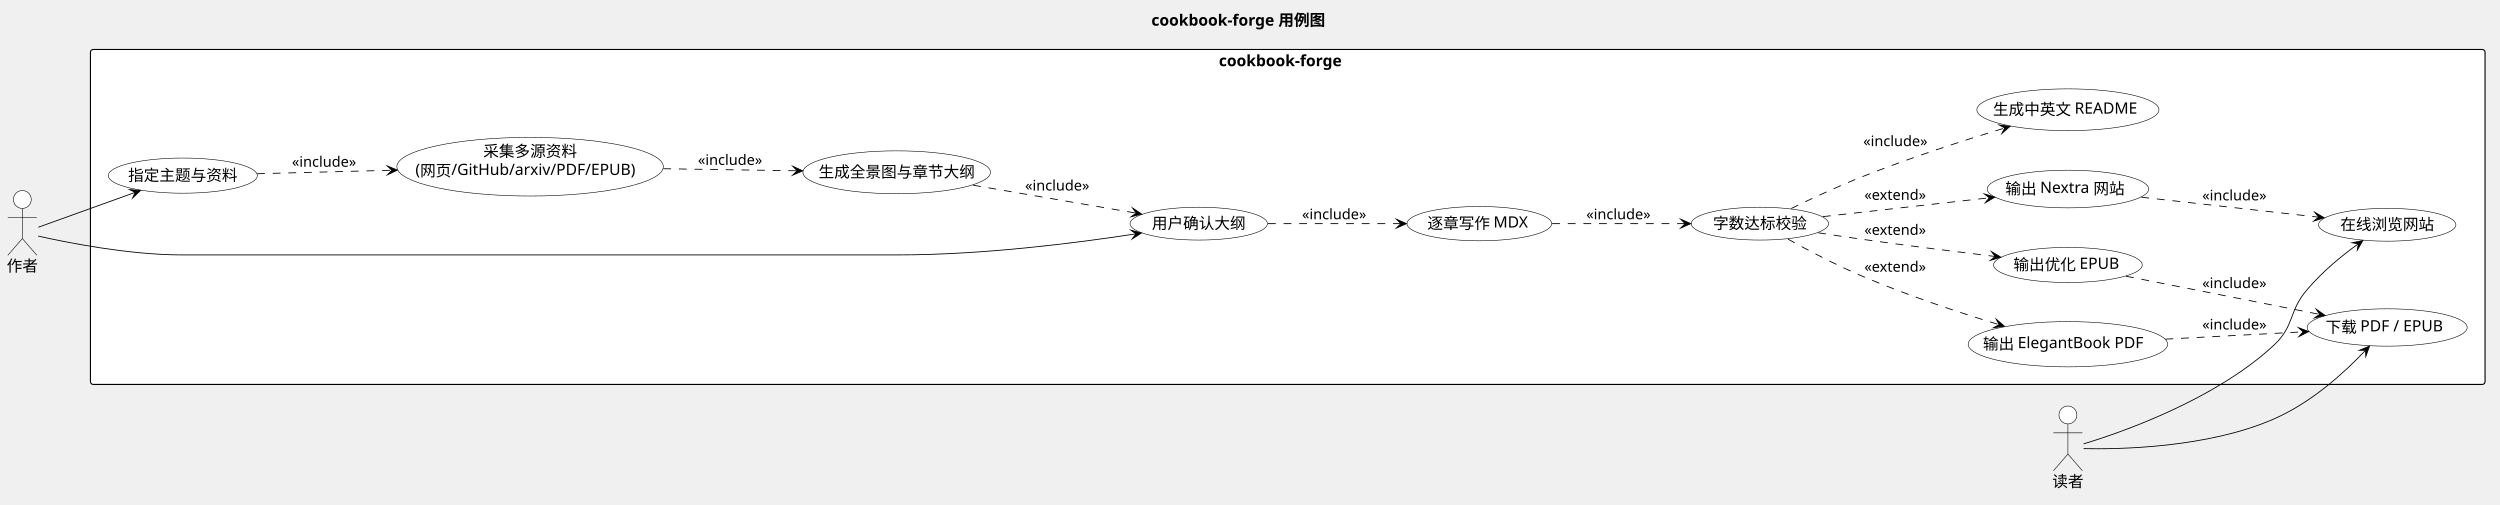
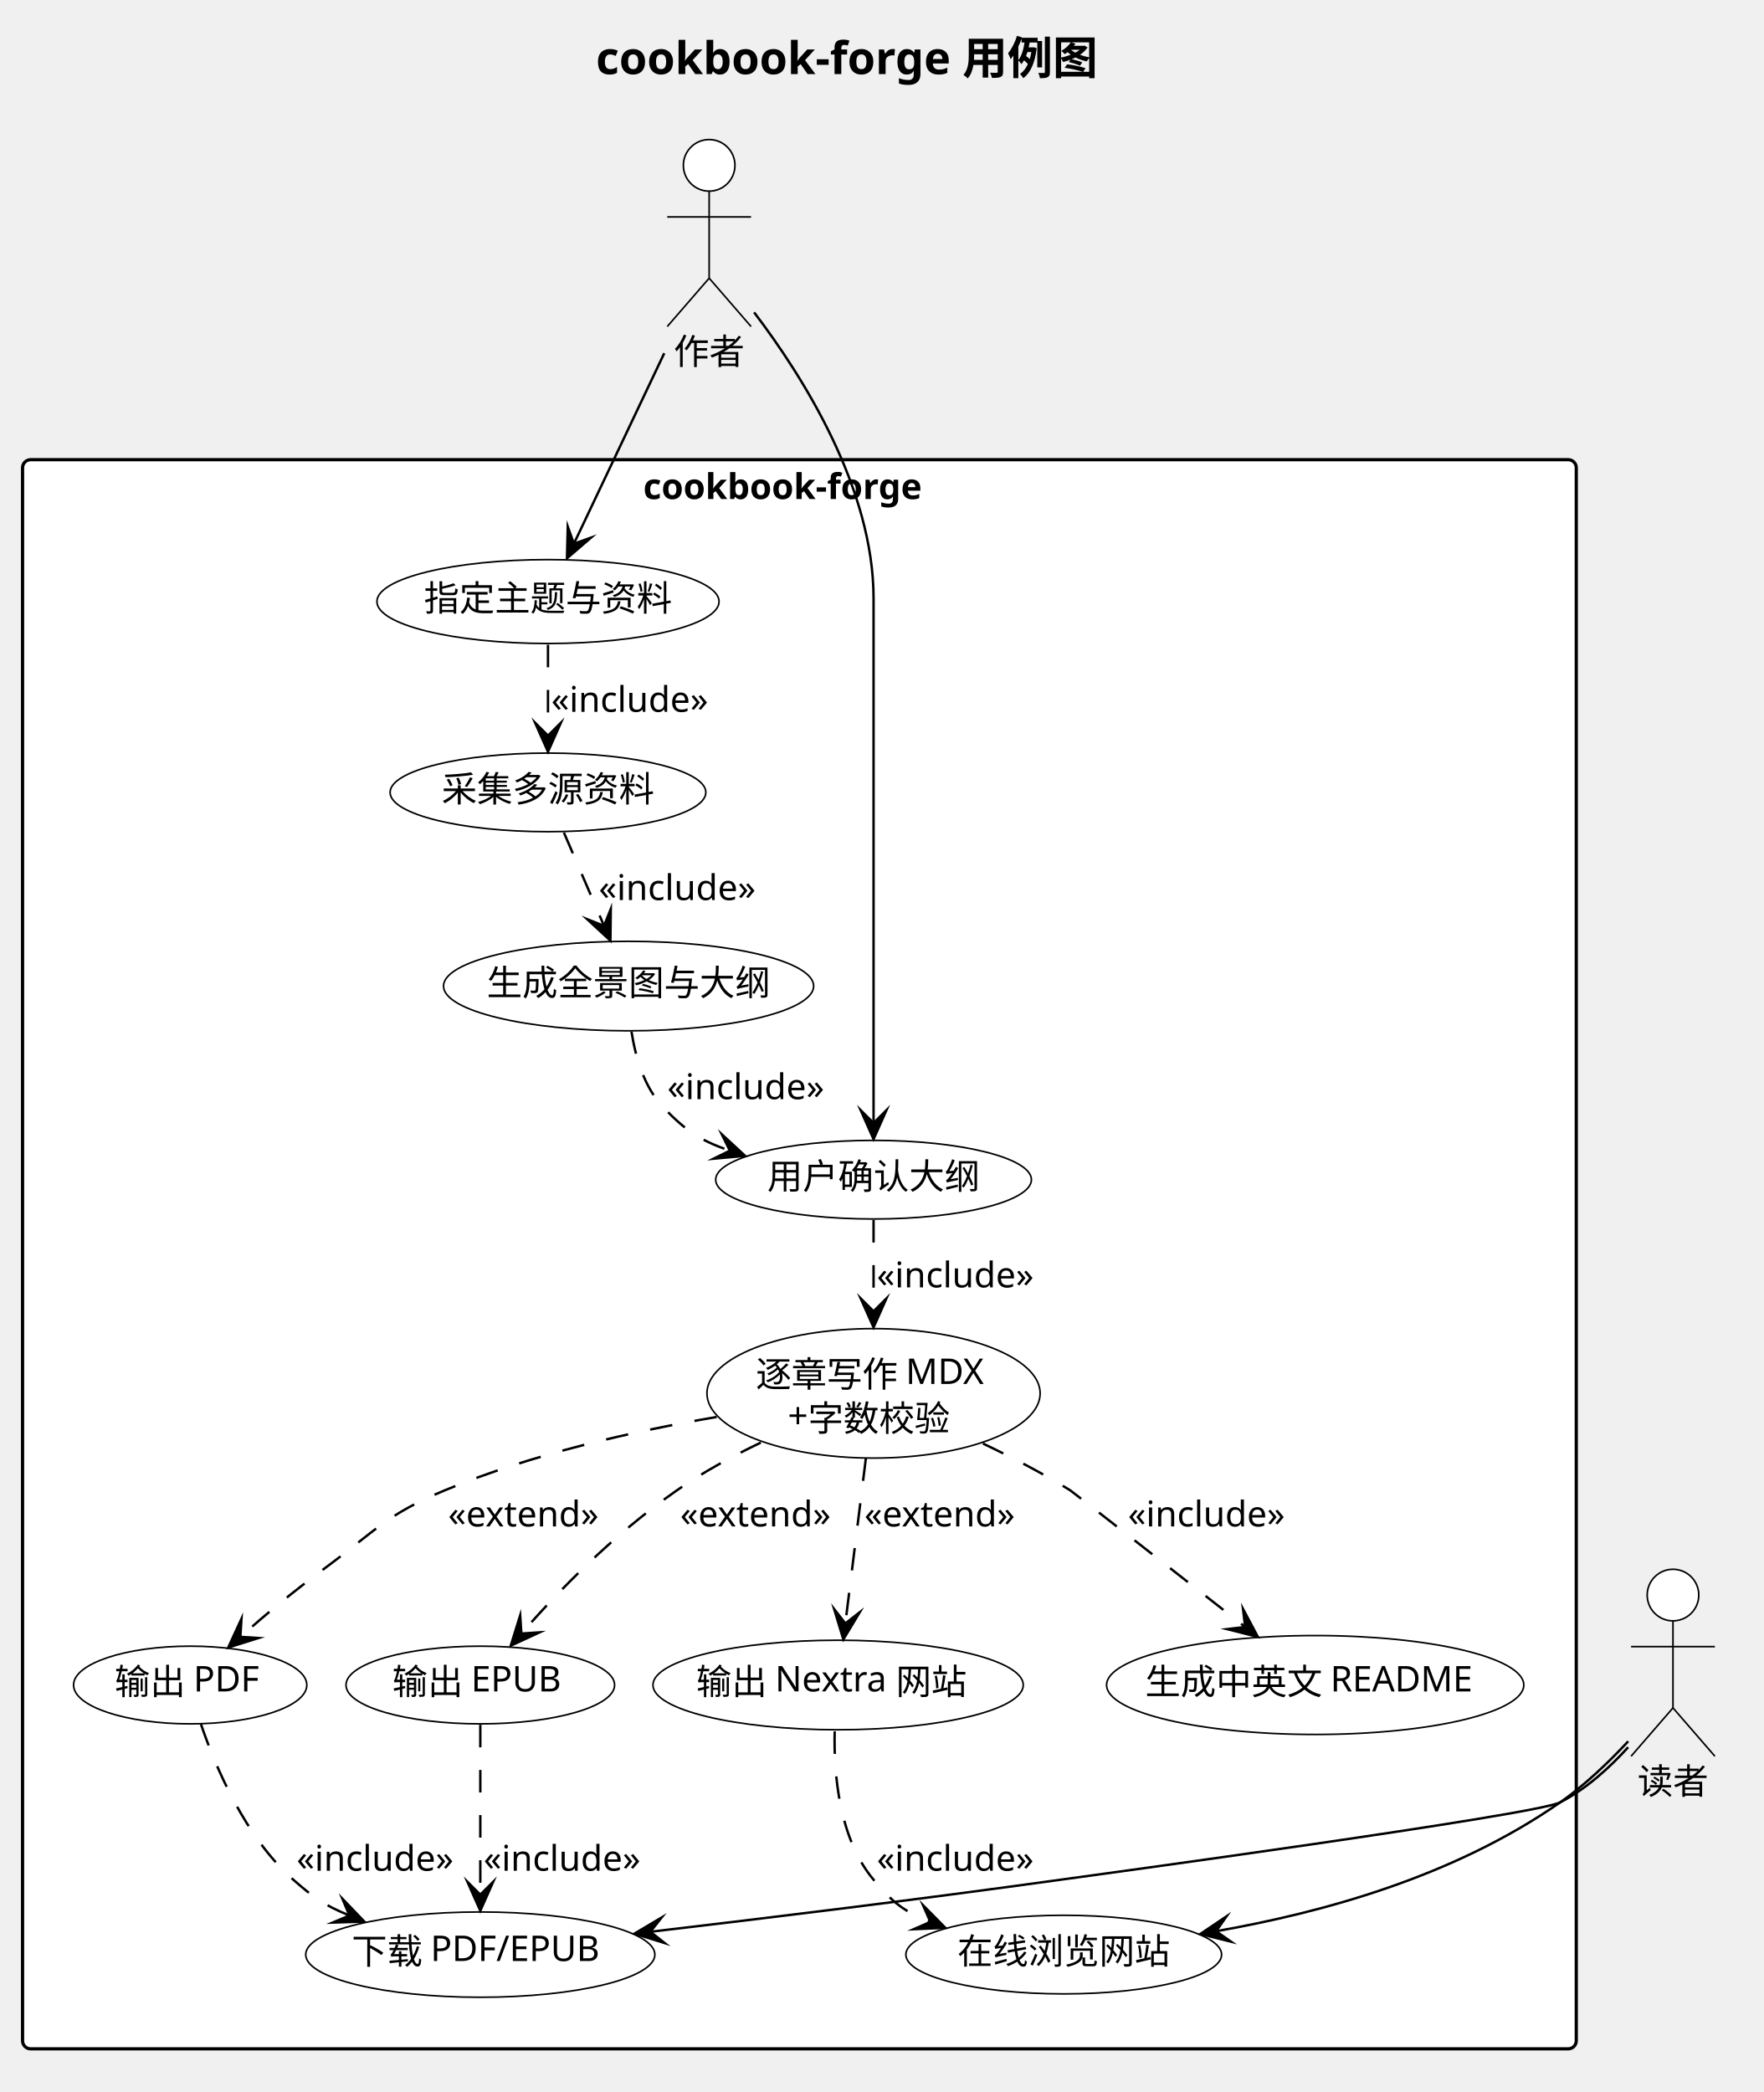
- <svg xmlns="http://www.w3.org/2000/svg" contentStyleType="text/css" data-diagram-type="DESCRIPTION" height="452px" preserveAspectRatio="none" style="width:2239px;height:452px;background:#FFFFFF;" version="1.1" viewBox="0 0 2239 452" width="2239px" zoomAndPan="magnify">
+ <svg xmlns="http://www.w3.org/2000/svg" contentStyleType="text/css" data-diagram-type="DESCRIPTION" height="649px" preserveAspectRatio="none" style="width:547px;height:649px;background:#FFFFFF;" version="1.1" viewBox="0 0 547 649" width="547px" zoomAndPan="magnify">
  <defs />
  <g>
-     <g class="title" data-source-line="15">
-       <text fill="#000000" font-family="'WenQuanYi Micro Hei'" font-size="14" font-weight="700" lengthAdjust="spacing" textLength="170.228" x="1031.191" y="22.995">cookbook-forge 用例图</text>
+     <g class="title" data-source-line="18">
+       <text fill="#000000" font-family="'WenQuanYi Micro Hei'" font-size="14" font-weight="700" lengthAdjust="spacing" textLength="170.228" x="184.886" y="22.995">cookbook-forge 用例图</text>
    </g>
-     <g class="cluster" data-qualified-name="cookbook-forge" data-source-line="22" id="ent0003">
-       <rect fill="#FFFFFF" height="300" rx="2.5" ry="2.5" style="stroke:#000000;stroke-width:1;" width="2144.61" x="81" y="44.297" />
-       <text fill="#000000" font-family="'WenQuanYi Micro Hei'" font-size="14" font-weight="700" lengthAdjust="spacing" textLength="123.355" x="1091.628" y="59.292">cookbook-forge</text>
+     <g class="cluster" data-qualified-name="cookbook-forge" data-source-line="25" id="ent0003">
+       <rect fill="#FFFFFF" height="493" rx="2.5" ry="2.5" style="stroke:#000000;stroke-width:1;" width="482" x="7" y="142.607" />
+       <text fill="#000000" font-family="'WenQuanYi Micro Hei'" font-size="11" font-weight="700" lengthAdjust="spacing" textLength="96.921" x="199.539" y="154.817">cookbook-forge</text>
    </g>
-     <g class="entity" data-qualified-name="cookbook-forge.UC0" data-source-line="23" id="ent0004">
-       <ellipse cx="163.725" cy="157.292" fill="#FFFFFF" rx="66.725" ry="15.745" style="stroke:#000000;stroke-width:0.5;" />
-       <text fill="#000000" font-family="'WenQuanYi Micro Hei'" font-size="14" lengthAdjust="spacing" textLength="98" x="114.725" y="161.94">指定主题与资料</text>
+     <g class="entity" data-qualified-name="cookbook-forge.UC0" data-source-line="26" id="ent0004">
+       <ellipse cx="170" cy="186.621" fill="#FFFFFF" rx="53.07" ry="13.014" style="stroke:#000000;stroke-width:0.5;" />
+       <text fill="#000000" font-family="'WenQuanYi Micro Hei'" font-size="11" lengthAdjust="spacing" textLength="76.999" x="131.5" y="189.523">指定主题与资料</text>
    </g>
-     <g class="entity" data-qualified-name="cookbook-forge.UC1" data-source-line="24" id="ent0005">
-       <ellipse cx="474.766" cy="149.3" fill="#FFFFFF" rx="119.316" ry="26.263" style="stroke:#000000;stroke-width:0.5;" />
-       <text fill="#000000" font-family="'WenQuanYi Micro Hei'" font-size="14" lengthAdjust="spacing" textLength="84" x="432.766" y="140.403">采集多源资料</text>
-       <text fill="#000000" font-family="'WenQuanYi Micro Hei'" font-size="14" lengthAdjust="spacing" textLength="205.516" x="372.008" y="156.7">(网页/GitHub/arxiv/PDF/EPUB)</text>
+     <g class="entity" data-qualified-name="cookbook-forge.UC1" data-source-line="27" id="ent0005">
+       <ellipse cx="169.995" cy="245.822" fill="#FFFFFF" rx="48.975" ry="12.195" style="stroke:#000000;stroke-width:0.5;" />
+       <text fill="#000000" font-family="'WenQuanYi Micro Hei'" font-size="11" lengthAdjust="spacing" textLength="65.999" x="136.996" y="248.724">采集多源资料</text>
    </g>
-     <g class="entity" data-qualified-name="cookbook-forge.UC2" data-source-line="25" id="ent0006">
-       <ellipse cx="803.083" cy="154.296" fill="#FFFFFF" rx="83.993" ry="19.199" style="stroke:#000000;stroke-width:0.5;" />
-       <text fill="#000000" font-family="'WenQuanYi Micro Hei'" font-size="14" lengthAdjust="spacing" textLength="139.999" x="733.083" y="158.944">生成全景图与章节大纲</text>
+     <g class="entity" data-qualified-name="cookbook-forge.UC2" data-source-line="28" id="ent0006">
+       <ellipse cx="195.002" cy="305.909" fill="#FFFFFF" rx="57.413" ry="13.883" style="stroke:#000000;stroke-width:0.5;" />
+       <text fill="#000000" font-family="'WenQuanYi Micro Hei'" font-size="11" lengthAdjust="spacing" textLength="87.999" x="151.003" y="308.812">生成全景图与大纲</text>
    </g>
-     <g class="entity" data-qualified-name="cookbook-forge.UC3" data-source-line="26" id="ent0007">
-       <ellipse cx="1073.584" cy="200.3" fill="#FFFFFF" rx="61.514" ry="14.703" style="stroke:#000000;stroke-width:0.5;" />
-       <text fill="#000000" font-family="'WenQuanYi Micro Hei'" font-size="14" lengthAdjust="spacing" textLength="84" x="1031.584" y="204.948">用户确认大纲</text>
+     <g class="entity" data-qualified-name="cookbook-forge.UC3" data-source-line="29" id="ent0007">
+       <ellipse cx="270.995" cy="365.972" fill="#FFFFFF" rx="48.975" ry="12.195" style="stroke:#000000;stroke-width:0.5;" />
+       <text fill="#000000" font-family="'WenQuanYi Micro Hei'" font-size="11" lengthAdjust="spacing" textLength="65.999" x="237.996" y="368.874">用户确认大纲</text>
    </g>
-     <g class="entity" data-qualified-name="cookbook-forge.UC4" data-source-line="27" id="ent0008">
-       <ellipse cx="1324.876" cy="200.294" fill="#FFFFFF" rx="64.786" ry="15.357" style="stroke:#000000;stroke-width:0.5;" />
-       <text fill="#000000" font-family="'WenQuanYi Micro Hei'" font-size="14" lengthAdjust="spacing" textLength="92.9" x="1278.426" y="204.943">逐章写作 MDX</text>
+     <g class="entity" data-qualified-name="cookbook-forge.UC4" data-source-line="30" id="ent0008">
+       <ellipse cx="270.995" cy="432.258" fill="#FFFFFF" rx="51.685" ry="20.081" style="stroke:#000000;stroke-width:0.5;" />
+       <text fill="#000000" font-family="'WenQuanYi Micro Hei'" font-size="11" lengthAdjust="spacing" textLength="72.993" x="234.499" y="430.258">逐章写作 MDX</text>
+       <text fill="#000000" font-family="'WenQuanYi Micro Hei'" font-size="11" lengthAdjust="spacing" textLength="53.217" x="244.387" y="443.062">+字数校验</text>
    </g>
-     <g class="entity" data-qualified-name="cookbook-forge.UC5" data-source-line="28" id="ent0009">
-       <ellipse cx="1576.184" cy="200.3" fill="#FFFFFF" rx="61.514" ry="14.703" style="stroke:#000000;stroke-width:0.5;" />
-       <text fill="#000000" font-family="'WenQuanYi Micro Hei'" font-size="14" lengthAdjust="spacing" textLength="84" x="1534.184" y="204.948">字数达标校验</text>
+     <g class="entity" data-qualified-name="cookbook-forge.UC6" data-source-line="31" id="ent0009">
+       <ellipse cx="59.002" cy="522.741" fill="#FFFFFF" rx="36.182" ry="12.054" style="stroke:#000000;stroke-width:0.5;" />
+       <text fill="#000000" font-family="'WenQuanYi Micro Hei'" font-size="11" lengthAdjust="spacing" textLength="46.927" x="35.539" y="525.644">输出 PDF</text>
    </g>
-     <g class="entity" data-qualified-name="cookbook-forge.UC6" data-source-line="29" id="ent0010">
-       <ellipse cx="1852.018" cy="308.3" fill="#FFFFFF" rx="89.318" ry="20.264" style="stroke:#000000;stroke-width:0.5;" />
-       <text fill="#000000" font-family="'WenQuanYi Micro Hei'" font-size="14" lengthAdjust="spacing" textLength="152.195" x="1775.92" y="312.949">输出 ElegantBook PDF</text>
+     <g class="entity" data-qualified-name="cookbook-forge.UC7" data-source-line="32" id="ent0010">
+       <ellipse cx="260.003" cy="522.736" fill="#FFFFFF" rx="57.443" ry="13.889" style="stroke:#000000;stroke-width:0.5;" />
+       <text fill="#000000" font-family="'WenQuanYi Micro Hei'" font-size="11" lengthAdjust="spacing" textLength="88.075" x="215.966" y="525.638">输出 Nextra 网站</text>
    </g>
-     <g class="entity" data-qualified-name="cookbook-forge.UC7" data-source-line="30" id="ent0011">
-       <ellipse cx="1852.021" cy="169.295" fill="#FFFFFF" rx="72.291" ry="16.858" style="stroke:#000000;stroke-width:0.5;" />
-       <text fill="#000000" font-family="'WenQuanYi Micro Hei'" font-size="14" lengthAdjust="spacing" textLength="112.096" x="1795.974" y="173.944">输出 Nextra 网站</text>
+     <g class="entity" data-qualified-name="cookbook-forge.UC8" data-source-line="33" id="ent0011">
+       <ellipse cx="149.003" cy="522.741" fill="#FFFFFF" rx="41.663" ry="12.054" style="stroke:#000000;stroke-width:0.5;" />
+       <text fill="#000000" font-family="'WenQuanYi Micro Hei'" font-size="11" lengthAdjust="spacing" textLength="54.678" x="121.664" y="525.644">输出 EPUB</text>
    </g>
-     <g class="entity" data-qualified-name="cookbook-forge.UC8" data-source-line="31" id="ent0012">
-       <ellipse cx="1852.018" cy="237.3" fill="#FFFFFF" rx="66.568" ry="15.713" style="stroke:#000000;stroke-width:0.5;" />
-       <text fill="#000000" font-family="'WenQuanYi Micro Hei'" font-size="14" lengthAdjust="spacing" textLength="97.59" x="1803.223" y="241.949">输出优化 EPUB</text>
+     <g class="entity" data-qualified-name="cookbook-forge.UC9" data-source-line="34" id="ent0012">
+       <ellipse cx="408.004" cy="522.74" fill="#FFFFFF" rx="64.714" ry="15.343" style="stroke:#000000;stroke-width:0.5;" />
+       <text fill="#000000" font-family="'WenQuanYi Micro Hei'" font-size="11" lengthAdjust="spacing" textLength="105.525" x="355.242" y="525.642">生成中英文 README</text>
    </g>
-     <g class="entity" data-qualified-name="cookbook-forge.UC9" data-source-line="32" id="ent0013">
-       <ellipse cx="1852.016" cy="98.296" fill="#FFFFFF" rx="81.546" ry="18.709" style="stroke:#000000;stroke-width:0.5;" />
-       <text fill="#000000" font-family="'WenQuanYi Micro Hei'" font-size="14" lengthAdjust="spacing" textLength="134.305" x="1784.863" y="102.944">生成中英文 README</text>
+     <g class="entity" data-qualified-name="cookbook-forge.UC10" data-source-line="35" id="ent0013">
+       <ellipse cx="329.995" cy="606.372" fill="#FFFFFF" rx="48.975" ry="12.195" style="stroke:#000000;stroke-width:0.5;" />
+       <text fill="#000000" font-family="'WenQuanYi Micro Hei'" font-size="11" lengthAdjust="spacing" textLength="65.999" x="296.996" y="609.274">在线浏览网站</text>
    </g>
-     <g class="entity" data-qualified-name="cookbook-forge.UC10" data-source-line="33" id="ent0014">
-       <ellipse cx="2137.974" cy="201.3" fill="#FFFFFF" rx="61.514" ry="14.703" style="stroke:#000000;stroke-width:0.5;" />
-       <text fill="#000000" font-family="'WenQuanYi Micro Hei'" font-size="14" lengthAdjust="spacing" textLength="84" x="2095.974" y="205.948">在线浏览网站</text>
+     <g class="entity" data-qualified-name="cookbook-forge.UC11" data-source-line="36" id="ent0014">
+       <ellipse cx="149" cy="606.379" fill="#FFFFFF" rx="54.16" ry="13.232" style="stroke:#000000;stroke-width:0.5;" />
+       <text fill="#000000" font-family="'WenQuanYi Micro Hei'" font-size="11" lengthAdjust="spacing" textLength="79.814" x="109.093" y="609.281">下载 PDF/EPUB</text>
    </g>
-     <g class="entity" data-qualified-name="cookbook-forge.UC11" data-source-line="34" id="ent0015">
-       <ellipse cx="2137.97" cy="293.295" fill="#FFFFFF" rx="71.64" ry="16.728" style="stroke:#000000;stroke-width:0.5;" />
-       <text fill="#000000" font-family="'WenQuanYi Micro Hei'" font-size="14" lengthAdjust="spacing" textLength="110.482" x="2082.729" y="297.943">下载 PDF / EPUB</text>
+     <g class="entity" data-qualified-name="AUTHOR" data-source-line="22" id="ent0001">
+       <ellipse cx="220" cy="51.297" fill="#FFFFFF" rx="8" ry="8" style="stroke:#000000;stroke-width:0.5;" />
+       <path d="M220,59.297 L220,86.297 M207,67.297 L233,67.297 M220,86.297 L207,101.297 M220,86.297 L233,101.297" fill="none" style="stroke:#000000;stroke-width:0.5;" />
+       <text fill="#000000" font-family="'WenQuanYi Micro Hei'" font-size="11" lengthAdjust="spacing" textLength="22" x="209" y="113.007">作者</text>
    </g>
-     <g class="entity" data-qualified-name=".." data-source-line="19" id="ent0001">
-       <ellipse cx="20" cy="178.647" fill="#FFFFFF" rx="8" ry="8" style="stroke:#000000;stroke-width:0.5;" />
-       <path d="M20,186.647 L20,213.647 M7,194.647 L33,194.647 M20,213.647 L7,228.647 M20,213.647 L33,228.647" fill="none" style="stroke:#000000;stroke-width:0.5;" />
-       <text fill="#000000" font-family="'WenQuanYi Micro Hei'" font-size="14" lengthAdjust="spacing" textLength="28" x="6" y="243.142">作者</text>
+     <g class="entity" data-qualified-name="READER" data-source-line="23" id="ent0002">
+       <ellipse cx="519" cy="494.837" fill="#FFFFFF" rx="8" ry="8" style="stroke:#000000;stroke-width:0.5;" />
+       <path d="M519,502.837 L519,529.837 M506,510.837 L532,510.837 M519,529.837 L506,544.837 M519,529.837 L532,544.837" fill="none" style="stroke:#000000;stroke-width:0.5;" />
+       <text fill="#000000" font-family="'WenQuanYi Micro Hei'" font-size="11" lengthAdjust="spacing" textLength="22" x="508" y="556.547">读者</text>
    </g>
-     <g class="entity" data-qualified-name=".." data-source-line="20" id="ent0002">
-       <ellipse cx="1852.02" cy="371.647" fill="#FFFFFF" rx="8" ry="8" style="stroke:#000000;stroke-width:0.5;" />
-       <path d="M1852.02,379.647 L1852.02,406.647 M1839.02,387.647 L1865.02,387.647 M1852.02,406.647 L1839.02,421.647 M1852.02,406.647 L1865.02,421.647" fill="none" style="stroke:#000000;stroke-width:0.5;" />
-       <text fill="#000000" font-family="'WenQuanYi Micro Hei'" font-size="14" lengthAdjust="spacing" textLength="28" x="1838.02" y="436.142">读者</text>
+     <g class="link" data-entity-1="ent0001" data-entity-2="ent0004" data-link-type="dependency" data-source-line="39" id="lnk15">
+       <path d="M206.07,109.567 C196.13,130.517 185.414,153.13 178.034,168.68" fill="none" id="AUTHOR-to-UC0" style="stroke:#000000;stroke-width:0.75;" />
+       <polygon fill="#000000" points="175.89,173.197,183.363,166.781,178.034,168.68,176.135,163.351,175.89,173.197" style="stroke:#000000;stroke-width:0.75;stroke-linejoin:miter;stroke-miterlimit:10;" />
    </g>
-     <g class="link" data-entity-1="ent0001" data-entity-2="ent0004" data-link-type="dependency" data-source-line="37" id="lnk16">
-       <path d="M34.33,203.497 C55.07,196.037 91.095,183.069 121.145,172.259" fill="none" id="作者-to-UC0" style="stroke:#000000;stroke-width:0.75;" />
-       <polygon fill="#000000" points="125.85,170.567,116.027,169.85,121.145,172.259,118.735,177.377,125.85,170.567" style="stroke:#000000;stroke-width:0.75;stroke-linejoin:miter;stroke-miterlimit:10;" />
+     <g class="link" data-entity-1="ent0001" data-entity-2="ent0007" data-link-type="dependency" data-source-line="40" id="lnk16">
+       <path d="M233.94,96.897 C249.04,116.737 271,151.457 271,185.617 C271,185.617 271,185.617 271,306.907 C271,323.037 271,336.687 271,348.407" fill="none" id="AUTHOR-to-UC3" style="stroke:#000000;stroke-width:0.75;" />
+       <polygon fill="#000000" points="271,353.407,275,344.407,271,348.407,267,344.407,271,353.407" style="stroke:#000000;stroke-width:0.75;stroke-linejoin:miter;stroke-miterlimit:10;" />
    </g>
-     <g class="link" data-entity-1="ent0001" data-entity-2="ent0007" data-link-type="dependency" data-source-line="38" id="lnk17">
-       <path d="M34.2,211.427 C59.15,217.047 115.02,228.297 162.73,228.297 C162.73,228.297 162.73,228.297 804.08,228.297 C880.47,228.297 963.498,217.704 1017.328,209.454" fill="none" id="作者-to-UC3" style="stroke:#000000;stroke-width:0.75;" />
-       <polygon fill="#000000" points="1022.27,208.697,1012.768,206.107,1017.328,209.454,1013.98,214.014,1022.27,208.697" style="stroke:#000000;stroke-width:0.75;stroke-linejoin:miter;stroke-miterlimit:10;" />
+     <g class="link" data-entity-1="ent0004" data-entity-2="ent0005" data-link-type="dependency" data-source-line="41" id="lnk17">
+       <path d="M170,200.027 C170,209.887 170,218.577 170,228.217" fill="none" id="UC0-to-UC1" style="stroke:#000000;stroke-width:0.75;stroke-dasharray:7,7;" />
+       <polygon fill="#000000" points="170,233.217,174,224.217,170,228.217,166,224.217,170,233.217" style="stroke:#000000;stroke-width:0.75;stroke-linejoin:miter;stroke-miterlimit:10;" />
+       <text fill="#000000" font-family="'WenQuanYi Micro Hei'" font-size="11" lengthAdjust="spacing" textLength="53.313" x="171" y="220.837">«include»</text>
    </g>
-     <g class="link" data-entity-1="ent0004" data-entity-2="ent0005" data-link-type="dependency" data-source-line="39" id="lnk18">
-       <path d="M230.26,155.597 C266.76,154.657 308.312,153.587 350.912,152.477" fill="none" id="UC0-to-UC1" style="stroke:#000000;stroke-width:0.75;stroke-dasharray:7,7;" />
-       <polygon fill="#000000" points="355.91,152.347,346.809,148.583,350.912,152.477,347.017,156.58,355.91,152.347" style="stroke:#000000;stroke-width:0.75;stroke-linejoin:miter;stroke-miterlimit:10;" />
-       <text fill="#000000" font-family="'WenQuanYi Micro Hei'" font-size="13" lengthAdjust="spacing" textLength="63.007" x="261.45" y="149.364">«include»</text>
+     <g class="link" data-entity-1="ent0005" data-entity-2="ent0006" data-link-type="dependency" data-source-line="42" id="lnk18">
+       <path d="M174.94,258.297 C179.09,267.957 183.051,277.165 187.391,287.235" fill="none" id="UC1-to-UC2" style="stroke:#000000;stroke-width:0.75;stroke-dasharray:7,7;" />
+       <polygon fill="#000000" points="189.37,291.827,189.481,281.979,187.391,287.235,182.135,285.145,189.37,291.827" style="stroke:#000000;stroke-width:0.75;stroke-linejoin:miter;stroke-miterlimit:10;" />
+       <text fill="#000000" font-family="'WenQuanYi Micro Hei'" font-size="11" lengthAdjust="spacing" textLength="53.313" x="185.74" y="279.227">«include»</text>
    </g>
-     <g class="link" data-entity-1="ent0005" data-entity-2="ent0006" data-link-type="dependency" data-source-line="40" id="lnk19">
-       <path d="M594.03,151.107 C635.44,151.747 676.021,152.37 713.941,152.95" fill="none" id="UC1-to-UC2" style="stroke:#000000;stroke-width:0.75;stroke-dasharray:7,7;" />
-       <polygon fill="#000000" points="718.94,153.027,710.002,148.89,713.941,152.95,709.88,156.889,718.94,153.027" style="stroke:#000000;stroke-width:0.75;stroke-linejoin:miter;stroke-miterlimit:10;" />
-       <text fill="#000000" font-family="'WenQuanYi Micro Hei'" font-size="13" lengthAdjust="spacing" textLength="63.007" x="625.08" y="147.714">«include»</text>
+     <g class="link" data-entity-1="ent0006" data-entity-2="ent0007" data-link-type="dependency" data-source-line="43" id="lnk19">
+       <path d="M195.91,320.037 C197.11,327.867 199.84,337.467 206,343.787 C212.79,350.757 217.176,353.828 226.416,356.968" fill="none" id="UC2-to-UC3" style="stroke:#000000;stroke-width:0.75;stroke-dasharray:7,7;" />
+       <polygon fill="#000000" points="231.15,358.577,223.916,351.894,226.416,356.968,221.342,359.468,231.15,358.577" style="stroke:#000000;stroke-width:0.75;stroke-linejoin:miter;stroke-miterlimit:10;" />
+       <text fill="#000000" font-family="'WenQuanYi Micro Hei'" font-size="11" lengthAdjust="spacing" textLength="53.313" x="207" y="340.997">«include»</text>
    </g>
-     <g class="link" data-entity-1="ent0006" data-entity-2="ent0007" data-link-type="dependency" data-source-line="41" id="lnk20">
-       <path d="M871.48,165.847 C918.4,173.887 975.002,183.583 1017.592,190.873" fill="none" id="UC2-to-UC3" style="stroke:#000000;stroke-width:0.75;stroke-dasharray:7,7;" />
-       <polygon fill="#000000" points="1022.52,191.717,1014.324,186.256,1017.592,190.873,1012.974,194.141,1022.52,191.717" style="stroke:#000000;stroke-width:0.75;stroke-linejoin:miter;stroke-miterlimit:10;" />
-       <text fill="#000000" font-family="'WenQuanYi Micro Hei'" font-size="13" lengthAdjust="spacing" textLength="63.007" x="918.07" y="170.614">«include»</text>
+     <g class="link" data-entity-1="ent0007" data-entity-2="ent0008" data-link-type="dependency" data-source-line="44" id="lnk20">
+       <path d="M271,378.477 C271,387.717 271,395.917 271,406.797" fill="none" id="UC3-to-UC4" style="stroke:#000000;stroke-width:0.75;stroke-dasharray:7,7;" />
+       <polygon fill="#000000" points="271,411.797,275,402.797,271,406.797,267,402.797,271,411.797" style="stroke:#000000;stroke-width:0.75;stroke-linejoin:miter;stroke-miterlimit:10;" />
+       <text fill="#000000" font-family="'WenQuanYi Micro Hei'" font-size="11" lengthAdjust="spacing" textLength="53.313" x="272" y="399.387">«include»</text>
    </g>
-     <g class="link" data-entity-1="ent0007" data-entity-2="ent0008" data-link-type="dependency" data-source-line="42" id="lnk21">
-       <path d="M1135.57,200.297 C1173.19,200.297 1216.39,200.297 1254.61,200.297" fill="none" id="UC3-to-UC4" style="stroke:#000000;stroke-width:0.75;stroke-dasharray:7,7;" />
-       <polygon fill="#000000" points="1259.61,200.297,1250.61,196.297,1254.61,200.297,1250.61,204.297,1259.61,200.297" style="stroke:#000000;stroke-width:0.75;stroke-linejoin:miter;stroke-miterlimit:10;" />
-       <text fill="#000000" font-family="'WenQuanYi Micro Hei'" font-size="13" lengthAdjust="spacing" textLength="63.007" x="1166.1" y="196.364">«include»</text>
+     <g class="link" data-entity-1="ent0008" data-entity-2="ent0009" data-link-type="dependency" data-source-line="45" id="lnk21">
+       <path d="M222.33,439.587 C196.58,443.987 164.83,451.137 138,462.337 C119.91,469.887 116.75,474.667 101,486.337 C90.43,494.177 82.802,500.541 74.562,507.801" fill="none" id="UC4-to-UC6" style="stroke:#000000;stroke-width:0.75;stroke-dasharray:7,7;" />
+       <polygon fill="#000000" points="70.81,511.107,80.207,508.158,74.562,507.801,74.918,502.156,70.81,511.107" style="stroke:#000000;stroke-width:0.75;stroke-linejoin:miter;stroke-miterlimit:10;" />
+       <text fill="#000000" font-family="'WenQuanYi Micro Hei'" font-size="11" lengthAdjust="spacing" textLength="51.772" x="139" y="473.547">«extend»</text>
    </g>
-     <g class="link" data-entity-1="ent0008" data-entity-2="ent0009" data-link-type="dependency" data-source-line="43" id="lnk22">
-       <path d="M1390.08,200.297 C1428.32,200.297 1471.56,200.297 1509.21,200.297" fill="none" id="UC4-to-UC5" style="stroke:#000000;stroke-width:0.75;stroke-dasharray:7,7;" />
-       <polygon fill="#000000" points="1514.21,200.297,1505.21,196.297,1509.21,200.297,1505.21,204.297,1514.21,200.297" style="stroke:#000000;stroke-width:0.75;stroke-linejoin:miter;stroke-miterlimit:10;" />
-       <text fill="#000000" font-family="'WenQuanYi Micro Hei'" font-size="13" lengthAdjust="spacing" textLength="63.007" x="1420.67" y="196.364">«include»</text>
+     <g class="link" data-entity-1="ent0008" data-entity-2="ent0010" data-link-type="dependency" data-source-line="46" id="lnk22">
+       <path d="M268.61,452.457 C266.5,469.437 264.098,488.785 262.248,503.635" fill="none" id="UC4-to-UC7" style="stroke:#000000;stroke-width:0.75;stroke-dasharray:7,7;" />
+       <polygon fill="#000000" points="261.63,508.597,266.712,500.16,262.248,503.635,258.773,499.171,261.63,508.597" style="stroke:#000000;stroke-width:0.75;stroke-linejoin:miter;stroke-miterlimit:10;" />
+       <text fill="#000000" font-family="'WenQuanYi Micro Hei'" font-size="11" lengthAdjust="spacing" textLength="51.772" x="268.13" y="473.547">«extend»</text>
    </g>
-     <g class="link" data-entity-1="ent0009" data-entity-2="ent0010" data-link-type="dependency" data-source-line="44" id="lnk23">
-       <path d="M1601.27,214.137 C1619.22,224.117 1644.54,237.507 1667.7,247.297 C1709.56,264.997 1753.677,279.601 1790.447,290.791" fill="none" id="UC5-to-UC6" style="stroke:#000000;stroke-width:0.75;stroke-dasharray:7,7;" />
-       <polygon fill="#000000" points="1795.23,292.247,1787.784,285.8,1790.447,290.791,1785.455,293.453,1795.23,292.247" style="stroke:#000000;stroke-width:0.75;stroke-linejoin:miter;stroke-miterlimit:10;" />
-       <text fill="#000000" font-family="'WenQuanYi Micro Hei'" font-size="13" lengthAdjust="spacing" textLength="61.185" x="1669.7" y="243.364">«extend»</text>
+     <g class="link" data-entity-1="ent0008" data-entity-2="ent0011" data-link-type="dependency" data-source-line="47" id="lnk23">
+       <path d="M236.03,447.527 C227.21,451.757 217.99,456.767 210,462.337 C189.62,476.537 173.015,493.916 161.745,506.776" fill="none" id="UC4-to-UC8" style="stroke:#000000;stroke-width:0.75;stroke-dasharray:7,7;" />
+       <polygon fill="#000000" points="158.45,510.537,167.39,506.405,161.745,506.776,161.374,501.132,158.45,510.537" style="stroke:#000000;stroke-width:0.75;stroke-linejoin:miter;stroke-miterlimit:10;" />
+       <text fill="#000000" font-family="'WenQuanYi Micro Hei'" font-size="11" lengthAdjust="spacing" textLength="51.772" x="211" y="473.547">«extend»</text>
    </g>
-     <g class="link" data-entity-1="ent0009" data-entity-2="ent0011" data-link-type="dependency" data-source-line="45" id="lnk24">
-       <path d="M1632.6,194.027 C1677.14,188.987 1734.802,182.46 1781.582,177.16" fill="none" id="UC5-to-UC7" style="stroke:#000000;stroke-width:0.75;stroke-dasharray:7,7;" />
-       <polygon fill="#000000" points="1786.55,176.597,1777.157,173.636,1781.582,177.16,1778.057,181.585,1786.55,176.597" style="stroke:#000000;stroke-width:0.75;stroke-linejoin:miter;stroke-miterlimit:10;" />
-       <text fill="#000000" font-family="'WenQuanYi Micro Hei'" font-size="13" lengthAdjust="spacing" textLength="61.185" x="1669.7" y="179.014">«extend»</text>
+     <g class="link" data-entity-1="ent0008" data-entity-2="ent0012" data-link-type="dependency" data-source-line="48" id="lnk24">
+       <path d="M304.94,447.827 C313.95,452.117 323.52,457.087 332,462.337 C332.78,462.817 364.074,487.323 386.284,504.723" fill="none" id="UC4-to-UC9" style="stroke:#000000;stroke-width:0.75;stroke-dasharray:7,7;" />
+       <polygon fill="#000000" points="390.22,507.807,385.602,499.108,386.284,504.723,380.668,505.405,390.22,507.807" style="stroke:#000000;stroke-width:0.75;stroke-linejoin:miter;stroke-miterlimit:10;" />
+       <text fill="#000000" font-family="'WenQuanYi Micro Hei'" font-size="11" lengthAdjust="spacing" textLength="53.313" x="349.92" y="473.547">«include»</text>
    </g>
-     <g class="link" data-entity-1="ent0009" data-entity-2="ent0012" data-link-type="dependency" data-source-line="46" id="lnk25">
-       <path d="M1628.37,208.477 C1641.2,210.457 1654.94,212.517 1667.7,214.297 C1709.15,220.107 1751.016,225.366 1786.966,229.716" fill="none" id="UC5-to-UC8" style="stroke:#000000;stroke-width:0.75;stroke-dasharray:7,7;" />
-       <polygon fill="#000000" points="1791.93,230.317,1783.476,225.265,1786.966,229.716,1782.515,233.207,1791.93,230.317" style="stroke:#000000;stroke-width:0.75;stroke-linejoin:miter;stroke-miterlimit:10;" />
-       <text fill="#000000" font-family="'WenQuanYi Micro Hei'" font-size="13" lengthAdjust="spacing" textLength="61.185" x="1669.7" y="210.364">«extend»</text>
+     <g class="link" data-entity-1="ent0010" data-entity-2="ent0013" data-link-type="dependency" data-source-line="49" id="lnk25">
+       <path d="M258.94,537.107 C258.63,550.287 260.23,570.277 271,583.147 C276.76,590.027 280.225,592.952 288.615,596.241" fill="none" id="UC7-to-UC10" style="stroke:#000000;stroke-width:0.75;stroke-dasharray:7,7;" />
+       <polygon fill="#000000" points="293.27,598.067,286.351,591.057,288.615,596.241,283.431,598.505,293.27,598.067" style="stroke:#000000;stroke-width:0.75;stroke-linejoin:miter;stroke-miterlimit:10;" />
+       <text fill="#000000" font-family="'WenQuanYi Micro Hei'" font-size="11" lengthAdjust="spacing" textLength="53.313" x="272" y="580.357">«include»</text>
    </g>
-     <g class="link" data-entity-1="ent0009" data-entity-2="ent0013" data-link-type="dependency" data-source-line="47" id="lnk26">
-       <path d="M1604.15,186.767 C1621.96,178.087 1645.94,166.877 1667.7,158.297 C1711.78,140.927 1758.356,125.881 1795.476,114.601" fill="none" id="UC5-to-UC9" style="stroke:#000000;stroke-width:0.75;stroke-dasharray:7,7;" />
-       <polygon fill="#000000" points="1800.26,113.147,1790.486,111.936,1795.476,114.601,1792.812,119.591,1800.26,113.147" style="stroke:#000000;stroke-width:0.75;stroke-linejoin:miter;stroke-miterlimit:10;" />
-       <text fill="#000000" font-family="'WenQuanYi Micro Hei'" font-size="13" lengthAdjust="spacing" textLength="63.007" x="1668.7" y="130.884">«include»</text>
+     <g class="link" data-entity-1="ent0009" data-entity-2="ent0014" data-link-type="dependency" data-source-line="50" id="lnk26">
+       <path d="M62.34,534.897 C66.84,548.107 76.05,569.987 91,583.147 C97.32,588.697 100.541,591.037 108.401,594.246" fill="none" id="UC6-to-UC11" style="stroke:#000000;stroke-width:0.75;stroke-dasharray:7,7;" />
+       <polygon fill="#000000" points="113.03,596.137,106.21,589.031,108.401,594.246,103.186,596.437,113.03,596.137" style="stroke:#000000;stroke-width:0.75;stroke-linejoin:miter;stroke-miterlimit:10;" />
+       <text fill="#000000" font-family="'WenQuanYi Micro Hei'" font-size="11" lengthAdjust="spacing" textLength="53.313" x="92" y="580.357">«include»</text>
    </g>
-     <g class="link" data-entity-1="ent0011" data-entity-2="ent0014" data-link-type="dependency" data-source-line="48" id="lnk27">
-       <path d="M1917.81,176.597 C1967.24,182.167 2029.641,189.207 2076.591,194.497" fill="none" id="UC7-to-UC10" style="stroke:#000000;stroke-width:0.75;stroke-dasharray:7,7;" />
-       <polygon fill="#000000" points="2081.56,195.057,2073.064,190.074,2076.591,194.497,2072.169,198.024,2081.56,195.057" style="stroke:#000000;stroke-width:0.75;stroke-linejoin:miter;stroke-miterlimit:10;" />
-       <text fill="#000000" font-family="'WenQuanYi Micro Hei'" font-size="13" lengthAdjust="spacing" textLength="63.007" x="1972.33" y="179.454">«include»</text>
+     <g class="link" data-entity-1="ent0011" data-entity-2="ent0014" data-link-type="dependency" data-source-line="51" id="lnk27">
+       <path d="M149,535.087 C149,550.247 149,572.017 149,587.777" fill="none" id="UC8-to-UC11" style="stroke:#000000;stroke-width:0.75;stroke-dasharray:7,7;" />
+       <polygon fill="#000000" points="149,592.777,153,583.777,149,587.777,145,583.777,149,592.777" style="stroke:#000000;stroke-width:0.75;stroke-linejoin:miter;stroke-miterlimit:10;" />
+       <text fill="#000000" font-family="'WenQuanYi Micro Hei'" font-size="11" lengthAdjust="spacing" textLength="53.313" x="150" y="580.357">«include»</text>
    </g>
-     <g class="link" data-entity-1="ent0010" data-entity-2="ent0015" data-link-type="dependency" data-source-line="49" id="lnk28">
-       <path d="M1939.37,303.737 C1980.49,301.567 2024.007,299.272 2062.677,297.222" fill="none" id="UC6-to-UC11" style="stroke:#000000;stroke-width:0.75;stroke-dasharray:7,7;" />
-       <polygon fill="#000000" points="2067.67,296.957,2058.471,293.439,2062.677,297.222,2058.894,301.428,2067.67,296.957" style="stroke:#000000;stroke-width:0.75;stroke-linejoin:miter;stroke-miterlimit:10;" />
-       <text fill="#000000" font-family="'WenQuanYi Micro Hei'" font-size="13" lengthAdjust="spacing" textLength="63.007" x="1972.33" y="295.084">«include»</text>
+     <g class="link" data-entity-1="ent0002" data-entity-2="ent0013" data-link-type="dependency" data-source-line="52" id="lnk28">
+       <path d="M505.11,540.207 C499.09,546.677 491.66,553.807 484,559.147 C450.55,582.427 410.094,593.316 377.264,599.126" fill="none" id="READER-to-UC10" style="stroke:#000000;stroke-width:0.75;" />
+       <polygon fill="#000000" points="372.34,599.997,381.899,602.367,377.264,599.126,380.505,594.49,372.34,599.997" style="stroke:#000000;stroke-width:0.75;stroke-linejoin:miter;stroke-miterlimit:10;" />
    </g>
-     <g class="link" data-entity-1="ent0012" data-entity-2="ent0015" data-link-type="dependency" data-source-line="50" id="lnk29">
-       <path d="M1904.11,247.377 C1954.41,257.297 2026.054,271.419 2077.515,281.569" fill="none" id="UC8-to-UC11" style="stroke:#000000;stroke-width:0.75;stroke-dasharray:7,7;" />
-       <polygon fill="#000000" points="2082.42,282.537,2074.364,276.871,2077.515,281.569,2072.816,284.72,2082.42,282.537" style="stroke:#000000;stroke-width:0.75;stroke-linejoin:miter;stroke-miterlimit:10;" />
-       <text fill="#000000" font-family="'WenQuanYi Micro Hei'" font-size="13" lengthAdjust="spacing" textLength="63.007" x="1972.33" y="258.014">«include»</text>
-     </g>
-     <g class="link" data-entity-1="ent0002" data-entity-2="ent0014" data-link-type="dependency" data-source-line="51" id="lnk30">
-       <path d="M1866.04,397.567 C1898.29,387.787 1983.07,358.697 2036.33,309.297 C2055.34,291.677 2049.4,278.917 2066.33,259.297 C2081.05,242.237 2097.129,229.187 2112.129,218.337" fill="none" id="读者-to-UC10" style="stroke:#000000;stroke-width:0.75;" />
-       <polygon fill="#000000" points="2116.18,215.407,2106.543,217.441,2112.129,218.337,2111.232,223.923,2116.18,215.407" style="stroke:#000000;stroke-width:0.75;stroke-linejoin:miter;stroke-miterlimit:10;" />
-     </g>
-     <g class="link" data-entity-1="ent0002" data-entity-2="ent0015" data-link-type="dependency" data-source-line="52" id="lnk31">
-       <path d="M1866.1,401.787 C1897.1,402.467 1976.84,401.317 2036.33,375.297 C2071.23,360.037 2100.471,332.817 2118.661,313.617" fill="none" id="读者-to-UC11" style="stroke:#000000;stroke-width:0.75;" />
-       <polygon fill="#000000" points="2122.1,309.987,2113.006,313.769,2118.661,313.617,2118.814,319.271,2122.1,309.987" style="stroke:#000000;stroke-width:0.75;stroke-linejoin:miter;stroke-miterlimit:10;" />
+     <g class="link" data-entity-1="ent0002" data-entity-2="ent0014" data-link-type="dependency" data-source-line="53" id="lnk29">
+       <path d="M505.1,542.037 C499.28,548.447 492,555.057 484,559.147 C476.24,563.107 337.63,581.947 329,583.147 C284.25,589.367 238.076,595.012 201.766,599.292" fill="none" id="READER-to-UC11" style="stroke:#000000;stroke-width:0.75;" />
+       <polygon fill="#000000" points="196.8,599.877,206.206,602.796,201.766,599.292,205.27,594.851,196.8,599.877" style="stroke:#000000;stroke-width:0.75;stroke-linejoin:miter;stroke-miterlimit:10;" />
    </g>
  </g>
</svg>
